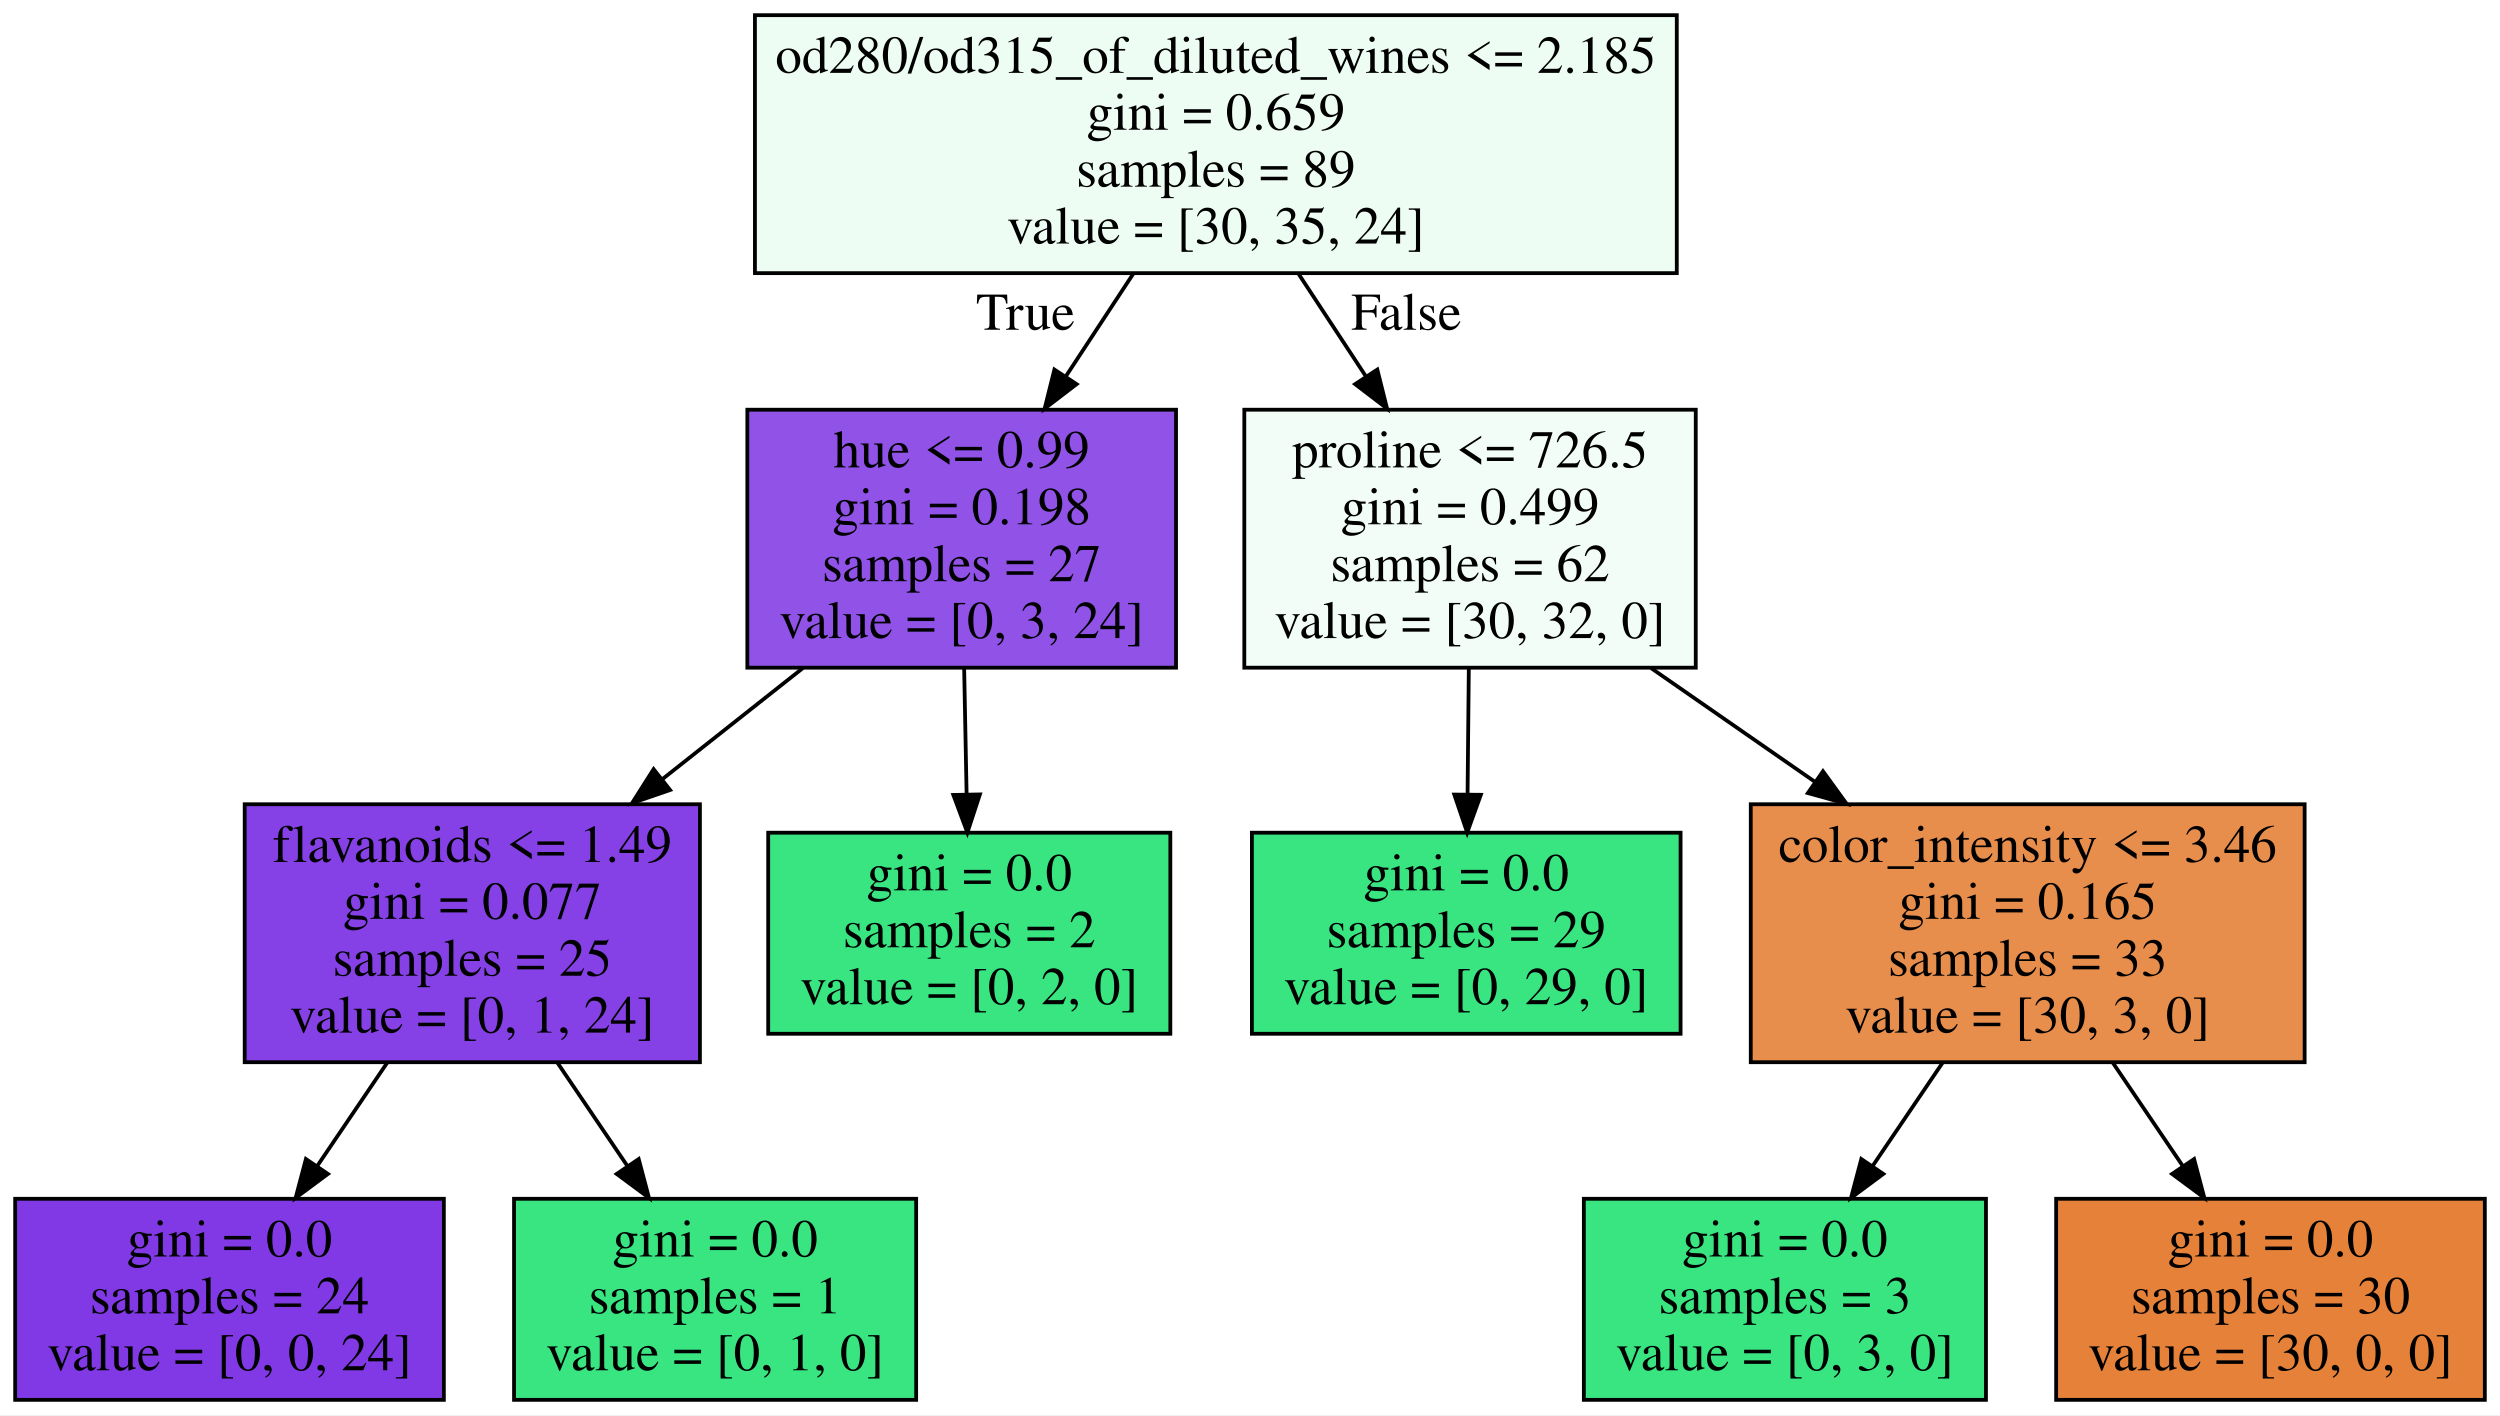
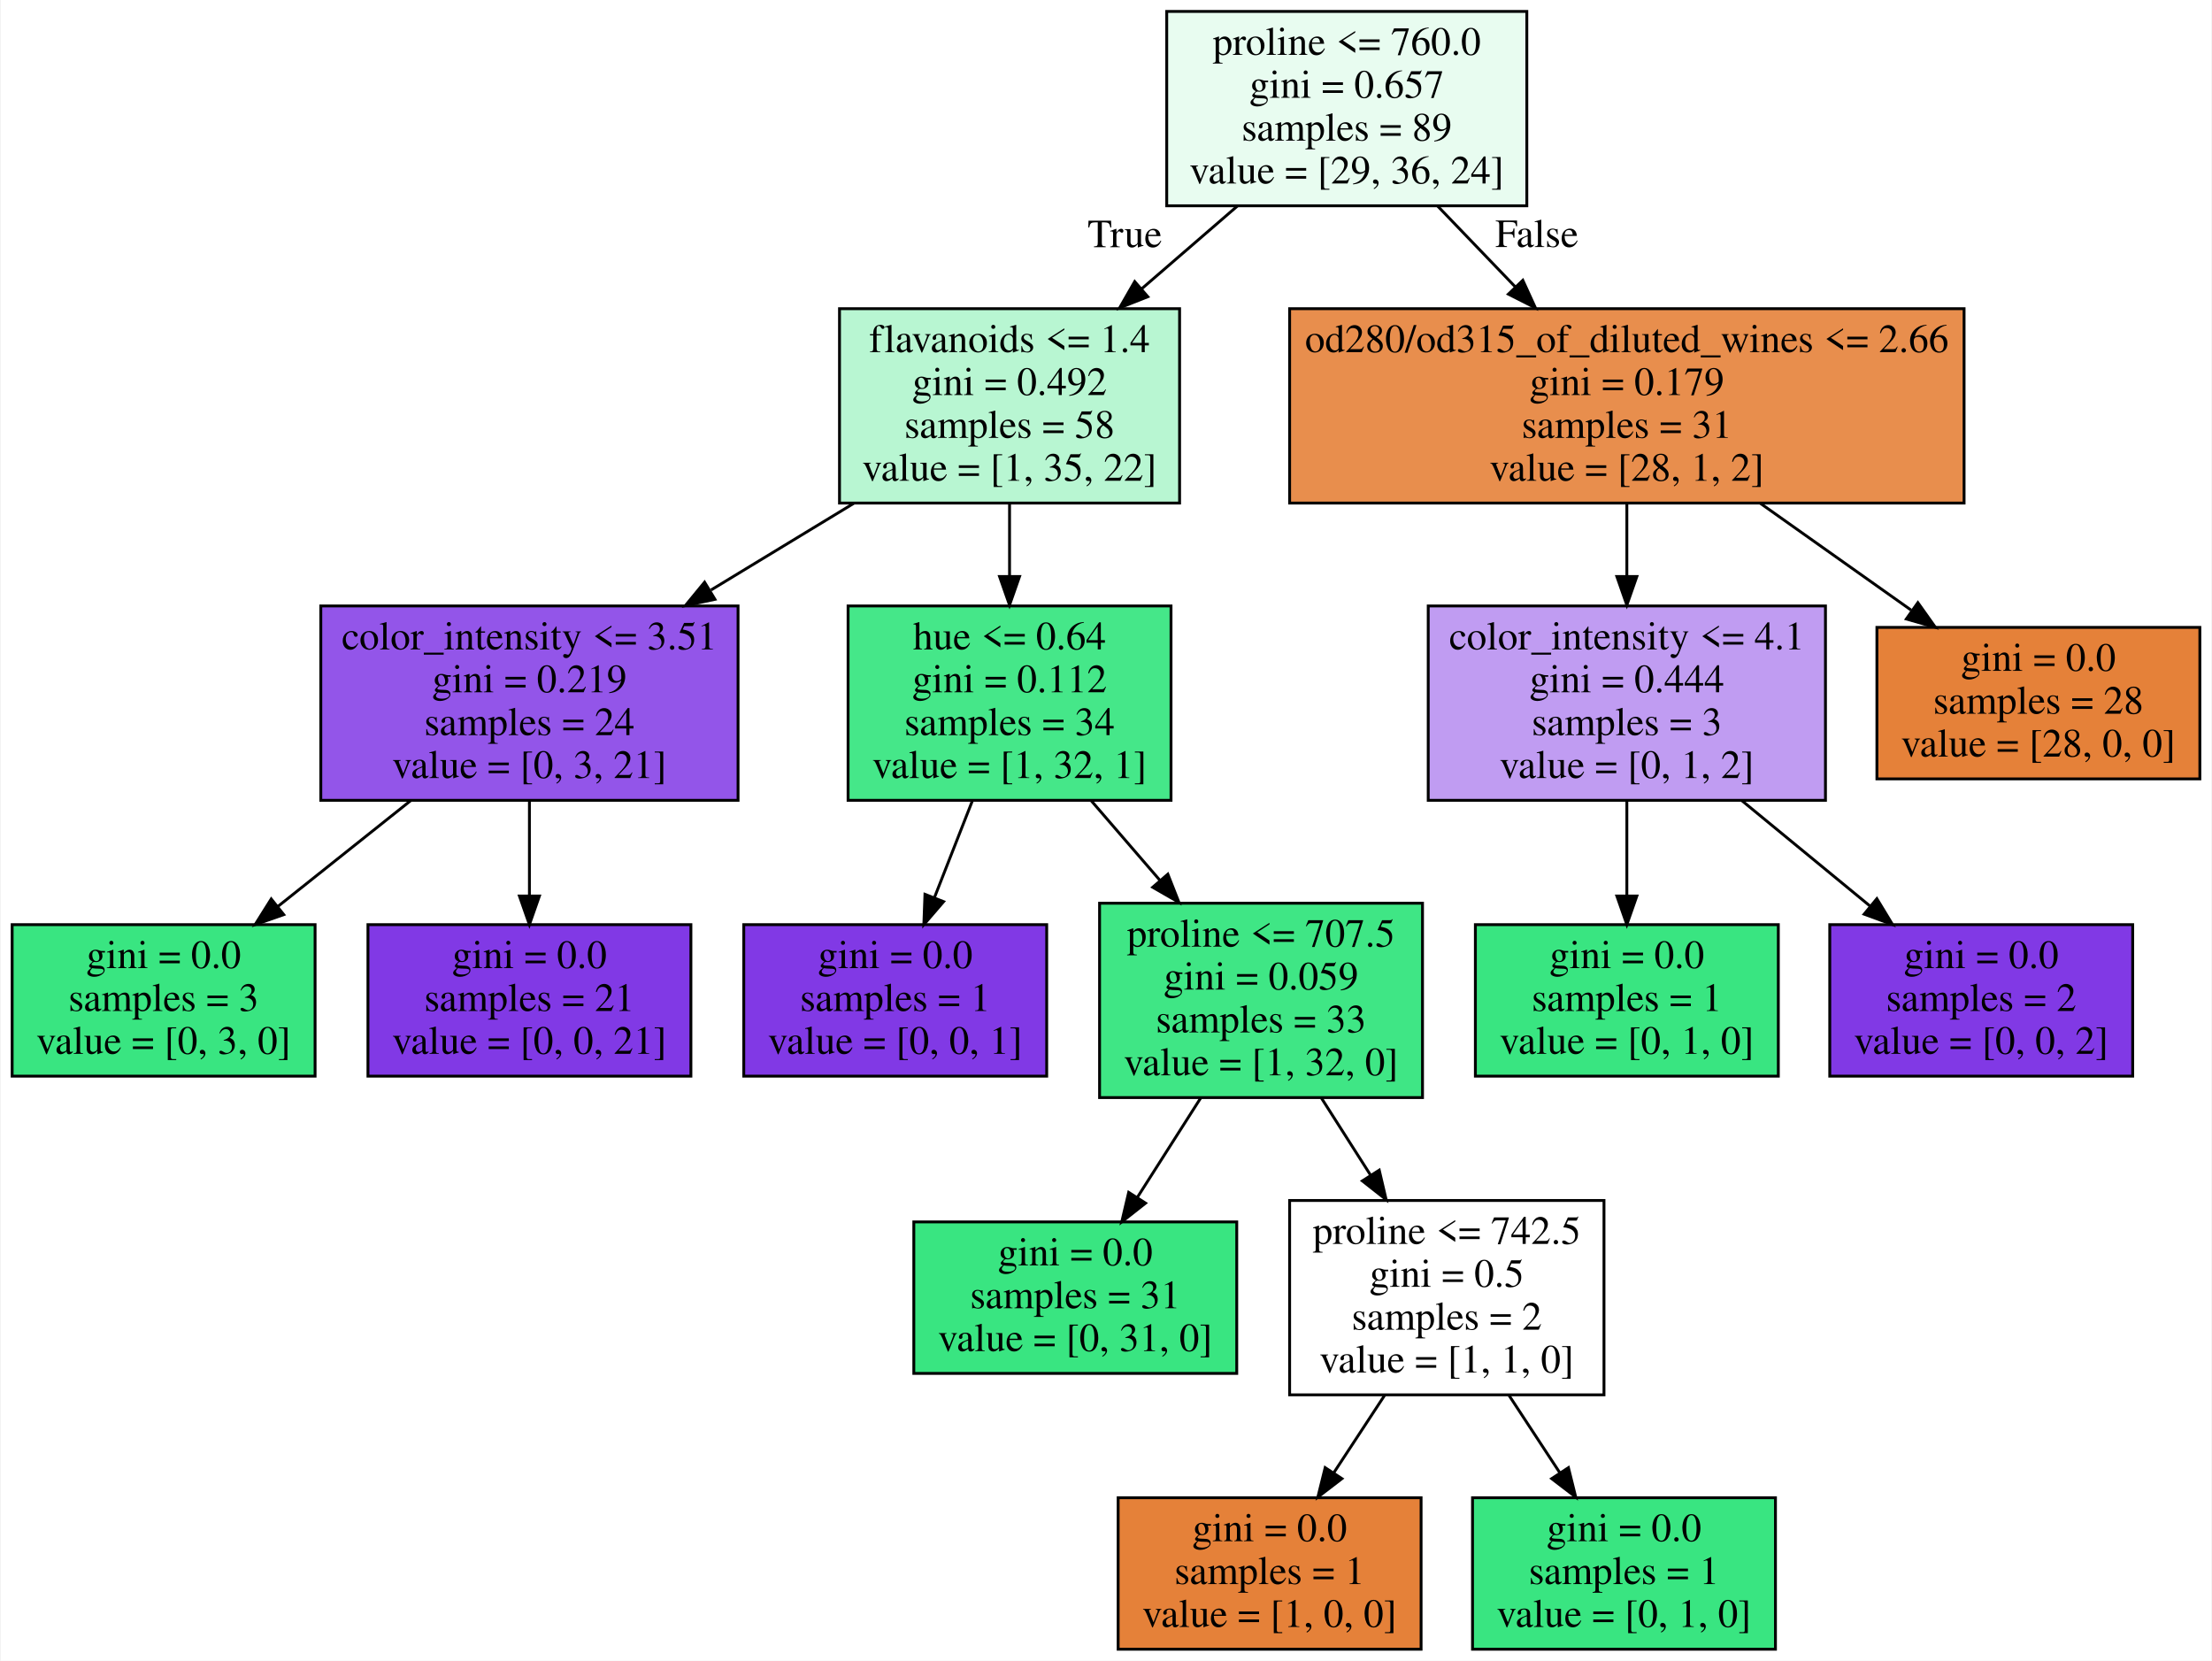
- <svg xmlns="http://www.w3.org/2000/svg" width="659pt" height="373pt" viewBox="0.00 0.00 659.00 373.00">
-   <g id="graph0" class="graph" transform="scale(1 1) rotate(0) translate(4 369)">
-     <polygon fill="white" stroke="transparent" points="-4,4 -4,-369 655,-369 655,4 -4,4" />
+ <svg xmlns="http://www.w3.org/2000/svg" width="774pt" height="581pt" viewBox="0.00 0.00 773.50 581.00">
+   <g id="graph0" class="graph" transform="scale(1 1) rotate(0) translate(4 577)">
+     <polygon fill="white" stroke="transparent" points="-4,4 -4,-577 769.5,-577 769.5,4 -4,4" />
    <g id="node1" class="node">
-       <polygon fill="#eefdf4" stroke="black" points="438,-365 195,-365 195,-297 438,-297 438,-365" />
-       <text text-anchor="middle" x="316.5" y="-349.8" font-family="Times,serif" font-size="14.00">od280/od315_of_diluted_wines &lt;= 2.185</text>
-       <text text-anchor="middle" x="316.5" y="-334.8" font-family="Times,serif" font-size="14.00">gini = 0.659</text>
-       <text text-anchor="middle" x="316.5" y="-319.8" font-family="Times,serif" font-size="14.00">samples = 89</text>
-       <text text-anchor="middle" x="316.5" y="-304.8" font-family="Times,serif" font-size="14.00">value = [30, 35, 24]</text>
+       <polygon fill="#e8fcf0" stroke="black" points="530,-573 404,-573 404,-505 530,-505 530,-573" />
+       <text text-anchor="middle" x="467" y="-557.8" font-family="Times,serif" font-size="14.00">proline &lt;= 760.0</text>
+       <text text-anchor="middle" x="467" y="-542.8" font-family="Times,serif" font-size="14.00">gini = 0.657</text>
+       <text text-anchor="middle" x="467" y="-527.8" font-family="Times,serif" font-size="14.00">samples = 89</text>
+       <text text-anchor="middle" x="467" y="-512.8" font-family="Times,serif" font-size="14.00">value = [29, 36, 24]</text>
    </g>
    <g id="node2" class="node">
-       <polygon fill="#9152e8" stroke="black" points="306,-261 193,-261 193,-193 306,-193 306,-261" />
-       <text text-anchor="middle" x="249.5" y="-245.8" font-family="Times,serif" font-size="14.00">hue &lt;= 0.99</text>
-       <text text-anchor="middle" x="249.5" y="-230.8" font-family="Times,serif" font-size="14.00">gini = 0.198</text>
-       <text text-anchor="middle" x="249.5" y="-215.8" font-family="Times,serif" font-size="14.00">samples = 27</text>
-       <text text-anchor="middle" x="249.5" y="-200.8" font-family="Times,serif" font-size="14.00">value = [0, 3, 24]</text>
+       <polygon fill="#b8f6d2" stroke="black" points="408.5,-469 289.5,-469 289.5,-401 408.5,-401 408.5,-469" />
+       <text text-anchor="middle" x="349" y="-453.8" font-family="Times,serif" font-size="14.00">flavanoids &lt;= 1.4</text>
+       <text text-anchor="middle" x="349" y="-438.8" font-family="Times,serif" font-size="14.00">gini = 0.492</text>
+       <text text-anchor="middle" x="349" y="-423.8" font-family="Times,serif" font-size="14.00">samples = 58</text>
+       <text text-anchor="middle" x="349" y="-408.8" font-family="Times,serif" font-size="14.00">value = [1, 35, 22]</text>
    </g>
    <g id="edge1" class="edge">
-       <path fill="none" stroke="black" d="M294.75,-296.88C289.07,-288.24 282.88,-278.82 276.95,-269.79" />
-       <polygon fill="black" stroke="black" points="279.79,-267.74 271.37,-261.3 273.94,-271.58 279.79,-267.74" />
-       <text text-anchor="middle" x="266.3" y="-282.08" font-family="Times,serif" font-size="14.00">True</text>
+       <path fill="none" stroke="black" d="M428.69,-504.88C417.97,-495.62 406.21,-485.45 395.1,-475.85" />
+       <polygon fill="black" stroke="black" points="397.38,-473.19 387.52,-469.3 392.8,-478.49 397.38,-473.19" />
+       <text text-anchor="middle" x="389.34" y="-490.53" font-family="Times,serif" font-size="14.00">True</text>
+     </g>
+     <g id="node13" class="node">
+       <polygon fill="#e88e4d" stroke="black" points="683,-469 447,-469 447,-401 683,-401 683,-469" />
+       <text text-anchor="middle" x="565" y="-453.8" font-family="Times,serif" font-size="14.00">od280/od315_of_diluted_wines &lt;= 2.66</text>
+       <text text-anchor="middle" x="565" y="-438.8" font-family="Times,serif" font-size="14.00">gini = 0.179</text>
+       <text text-anchor="middle" x="565" y="-423.8" font-family="Times,serif" font-size="14.00">samples = 31</text>
+       <text text-anchor="middle" x="565" y="-408.8" font-family="Times,serif" font-size="14.00">value = [28, 1, 2]</text>
+     </g>
+     <g id="edge12" class="edge">
+       <path fill="none" stroke="black" d="M498.82,-504.88C507.46,-495.89 516.92,-486.04 525.92,-476.68" />
+       <polygon fill="black" stroke="black" points="528.6,-478.94 533.01,-469.3 523.55,-474.09 528.6,-478.94" />
+       <text text-anchor="middle" x="533.51" y="-490.59" font-family="Times,serif" font-size="14.00">False</text>
+     </g>
+     <g id="node3" class="node">
+       <polygon fill="#9355e9" stroke="black" points="254,-365 108,-365 108,-297 254,-297 254,-365" />
+       <text text-anchor="middle" x="181" y="-349.8" font-family="Times,serif" font-size="14.00">color_intensity &lt;= 3.51</text>
+       <text text-anchor="middle" x="181" y="-334.8" font-family="Times,serif" font-size="14.00">gini = 0.219</text>
+       <text text-anchor="middle" x="181" y="-319.8" font-family="Times,serif" font-size="14.00">samples = 24</text>
+       <text text-anchor="middle" x="181" y="-304.8" font-family="Times,serif" font-size="14.00">value = [0, 3, 21]</text>
+     </g>
+     <g id="edge2" class="edge">
+       <path fill="none" stroke="black" d="M294.46,-400.88C278.53,-391.21 260.99,-380.56 244.56,-370.59" />
+       <polygon fill="black" stroke="black" points="245.92,-367.32 235.56,-365.12 242.29,-373.31 245.92,-367.32" />
+     </g>
+     <g id="node6" class="node">
+       <polygon fill="#45e789" stroke="black" points="405.5,-365 292.5,-365 292.5,-297 405.5,-297 405.5,-365" />
+       <text text-anchor="middle" x="349" y="-349.8" font-family="Times,serif" font-size="14.00">hue &lt;= 0.64</text>
+       <text text-anchor="middle" x="349" y="-334.8" font-family="Times,serif" font-size="14.00">gini = 0.112</text>
+       <text text-anchor="middle" x="349" y="-319.8" font-family="Times,serif" font-size="14.00">samples = 34</text>
+       <text text-anchor="middle" x="349" y="-304.8" font-family="Times,serif" font-size="14.00">value = [1, 32, 1]</text>
+     </g>
+     <g id="edge5" class="edge">
+       <path fill="none" stroke="black" d="M349,-400.88C349,-392.78 349,-383.98 349,-375.47" />
+       <polygon fill="black" stroke="black" points="352.5,-375.3 349,-365.3 345.5,-375.3 352.5,-375.3" />
+     </g>
+     <g id="node4" class="node">
+       <polygon fill="#39e581" stroke="black" points="106,-253.5 0,-253.5 0,-200.5 106,-200.5 106,-253.5" />
+       <text text-anchor="middle" x="53" y="-238.3" font-family="Times,serif" font-size="14.00">gini = 0.0</text>
+       <text text-anchor="middle" x="53" y="-223.3" font-family="Times,serif" font-size="14.00">samples = 3</text>
+       <text text-anchor="middle" x="53" y="-208.3" font-family="Times,serif" font-size="14.00">value = [0, 3, 0]</text>
+     </g>
+     <g id="edge3" class="edge">
+       <path fill="none" stroke="black" d="M139.44,-296.88C124.54,-285.01 107.77,-271.65 93,-259.88" />
+       <polygon fill="black" stroke="black" points="95.03,-257.01 85.03,-253.52 90.66,-262.49 95.03,-257.01" />
+     </g>
+     <g id="node5" class="node">
+       <polygon fill="#8139e5" stroke="black" points="237.5,-253.5 124.5,-253.5 124.5,-200.5 237.5,-200.5 237.5,-253.5" />
+       <text text-anchor="middle" x="181" y="-238.3" font-family="Times,serif" font-size="14.00">gini = 0.0</text>
+       <text text-anchor="middle" x="181" y="-223.3" font-family="Times,serif" font-size="14.00">samples = 21</text>
+       <text text-anchor="middle" x="181" y="-208.3" font-family="Times,serif" font-size="14.00">value = [0, 0, 21]</text>
+     </g>
+     <g id="edge4" class="edge">
+       <path fill="none" stroke="black" d="M181,-296.88C181,-286.33 181,-274.6 181,-263.85" />
+       <polygon fill="black" stroke="black" points="184.5,-263.52 181,-253.52 177.5,-263.52 184.5,-263.52" />
    </g>
    <g id="node7" class="node">
-       <polygon fill="#f3fdf7" stroke="black" points="443,-261 324,-261 324,-193 443,-193 443,-261" />
-       <text text-anchor="middle" x="383.5" y="-245.8" font-family="Times,serif" font-size="14.00">proline &lt;= 726.5</text>
-       <text text-anchor="middle" x="383.5" y="-230.8" font-family="Times,serif" font-size="14.00">gini = 0.499</text>
-       <text text-anchor="middle" x="383.5" y="-215.8" font-family="Times,serif" font-size="14.00">samples = 62</text>
-       <text text-anchor="middle" x="383.5" y="-200.8" font-family="Times,serif" font-size="14.00">value = [30, 32, 0]</text>
+       <polygon fill="#8139e5" stroke="black" points="362,-253.5 256,-253.5 256,-200.5 362,-200.5 362,-253.5" />
+       <text text-anchor="middle" x="309" y="-238.3" font-family="Times,serif" font-size="14.00">gini = 0.0</text>
+       <text text-anchor="middle" x="309" y="-223.3" font-family="Times,serif" font-size="14.00">samples = 1</text>
+       <text text-anchor="middle" x="309" y="-208.3" font-family="Times,serif" font-size="14.00">value = [0, 0, 1]</text>
    </g>
    <g id="edge6" class="edge">
-       <path fill="none" stroke="black" d="M338.25,-296.88C343.93,-288.24 350.12,-278.82 356.05,-269.79" />
-       <polygon fill="black" stroke="black" points="359.06,-271.58 361.63,-261.3 353.21,-267.74 359.06,-271.58" />
-       <text text-anchor="middle" x="366.7" y="-282.08" font-family="Times,serif" font-size="14.00">False</text>
-     </g>
-     <g id="node3" class="node">
-       <polygon fill="#8641e6" stroke="black" points="180.5,-157 60.5,-157 60.5,-89 180.5,-89 180.5,-157" />
-       <text text-anchor="middle" x="120.5" y="-141.8" font-family="Times,serif" font-size="14.00">flavanoids &lt;= 1.49</text>
-       <text text-anchor="middle" x="120.5" y="-126.8" font-family="Times,serif" font-size="14.00">gini = 0.077</text>
-       <text text-anchor="middle" x="120.5" y="-111.8" font-family="Times,serif" font-size="14.00">samples = 25</text>
-       <text text-anchor="middle" x="120.5" y="-96.8" font-family="Times,serif" font-size="14.00">value = [0, 1, 24]</text>
-     </g>
-     <g id="edge2" class="edge">
-       <path fill="none" stroke="black" d="M207.62,-192.88C195.79,-183.53 182.8,-173.26 170.54,-163.57" />
-       <polygon fill="black" stroke="black" points="172.63,-160.76 162.61,-157.3 168.29,-166.25 172.63,-160.76" />
-     </g>
-     <g id="node6" class="node">
-       <polygon fill="#39e581" stroke="black" points="304.5,-149.5 198.5,-149.5 198.5,-96.5 304.5,-96.5 304.5,-149.5" />
-       <text text-anchor="middle" x="251.5" y="-134.3" font-family="Times,serif" font-size="14.00">gini = 0.0</text>
-       <text text-anchor="middle" x="251.5" y="-119.3" font-family="Times,serif" font-size="14.00">samples = 2</text>
-       <text text-anchor="middle" x="251.5" y="-104.3" font-family="Times,serif" font-size="14.00">value = [0, 2, 0]</text>
-     </g>
-     <g id="edge5" class="edge">
-       <path fill="none" stroke="black" d="M250.15,-192.88C250.36,-182.22 250.59,-170.35 250.8,-159.52" />
-       <polygon fill="black" stroke="black" points="254.3,-159.59 251,-149.52 247.3,-159.45 254.3,-159.59" />
-     </g>
-     <g id="node4" class="node">
-       <polygon fill="#8139e5" stroke="black" points="113,-53 0,-53 0,0 113,0 113,-53" />
-       <text text-anchor="middle" x="56.5" y="-37.8" font-family="Times,serif" font-size="14.00">gini = 0.0</text>
-       <text text-anchor="middle" x="56.5" y="-22.8" font-family="Times,serif" font-size="14.00">samples = 24</text>
-       <text text-anchor="middle" x="56.5" y="-7.8" font-family="Times,serif" font-size="14.00">value = [0, 0, 24]</text>
-     </g>
-     <g id="edge3" class="edge">
-       <path fill="none" stroke="black" d="M98.12,-88.95C92.11,-80.07 85.6,-70.46 79.55,-61.54" />
-       <polygon fill="black" stroke="black" points="82.44,-59.55 73.93,-53.24 76.64,-63.48 82.44,-59.55" />
-     </g>
-     <g id="node5" class="node">
-       <polygon fill="#39e581" stroke="black" points="237.5,-53 131.5,-53 131.5,0 237.5,0 237.5,-53" />
-       <text text-anchor="middle" x="184.5" y="-37.8" font-family="Times,serif" font-size="14.00">gini = 0.0</text>
-       <text text-anchor="middle" x="184.5" y="-22.8" font-family="Times,serif" font-size="14.00">samples = 1</text>
-       <text text-anchor="middle" x="184.5" y="-7.8" font-family="Times,serif" font-size="14.00">value = [0, 1, 0]</text>
-     </g>
-     <g id="edge4" class="edge">
-       <path fill="none" stroke="black" d="M142.88,-88.95C148.89,-80.07 155.4,-70.46 161.45,-61.54" />
-       <polygon fill="black" stroke="black" points="164.36,-63.48 167.07,-53.24 158.56,-59.55 164.36,-63.48" />
+       <path fill="none" stroke="black" d="M336.01,-296.88C331.74,-286 326.99,-273.86 322.67,-262.85" />
+       <polygon fill="black" stroke="black" points="325.92,-261.55 319.01,-253.52 319.4,-264.11 325.92,-261.55" />
    </g>
    <g id="node8" class="node">
-       <polygon fill="#39e581" stroke="black" points="439,-149.5 326,-149.5 326,-96.5 439,-96.5 439,-149.5" />
-       <text text-anchor="middle" x="382.5" y="-134.3" font-family="Times,serif" font-size="14.00">gini = 0.0</text>
-       <text text-anchor="middle" x="382.5" y="-119.3" font-family="Times,serif" font-size="14.00">samples = 29</text>
-       <text text-anchor="middle" x="382.5" y="-104.3" font-family="Times,serif" font-size="14.00">value = [0, 29, 0]</text>
+       <polygon fill="#3fe685" stroke="black" points="493.5,-261 380.5,-261 380.5,-193 493.5,-193 493.5,-261" />
+       <text text-anchor="middle" x="437" y="-245.8" font-family="Times,serif" font-size="14.00">proline &lt;= 707.5</text>
+       <text text-anchor="middle" x="437" y="-230.8" font-family="Times,serif" font-size="14.00">gini = 0.059</text>
+       <text text-anchor="middle" x="437" y="-215.8" font-family="Times,serif" font-size="14.00">samples = 33</text>
+       <text text-anchor="middle" x="437" y="-200.8" font-family="Times,serif" font-size="14.00">value = [1, 32, 0]</text>
    </g>
    <g id="edge7" class="edge">
-       <path fill="none" stroke="black" d="M383.18,-192.88C383.07,-182.33 382.96,-170.6 382.85,-159.85" />
-       <polygon fill="black" stroke="black" points="386.35,-159.49 382.75,-149.52 379.35,-159.55 386.35,-159.49" />
+       <path fill="none" stroke="black" d="M377.57,-296.88C385.26,-287.98 393.66,-278.24 401.66,-268.96" />
+       <polygon fill="black" stroke="black" points="404.39,-271.16 408.27,-261.3 399.09,-266.58 404.39,-271.16" />
    </g>
    <g id="node9" class="node">
-       <polygon fill="#e88e4d" stroke="black" points="603.5,-157 457.5,-157 457.5,-89 603.5,-89 603.5,-157" />
-       <text text-anchor="middle" x="530.5" y="-141.8" font-family="Times,serif" font-size="14.00">color_intensity &lt;= 3.46</text>
-       <text text-anchor="middle" x="530.5" y="-126.8" font-family="Times,serif" font-size="14.00">gini = 0.165</text>
-       <text text-anchor="middle" x="530.5" y="-111.8" font-family="Times,serif" font-size="14.00">samples = 33</text>
-       <text text-anchor="middle" x="530.5" y="-96.8" font-family="Times,serif" font-size="14.00">value = [30, 3, 0]</text>
+       <polygon fill="#39e581" stroke="black" points="428.5,-149.5 315.5,-149.5 315.5,-96.5 428.5,-96.5 428.5,-149.5" />
+       <text text-anchor="middle" x="372" y="-134.3" font-family="Times,serif" font-size="14.00">gini = 0.0</text>
+       <text text-anchor="middle" x="372" y="-119.3" font-family="Times,serif" font-size="14.00">samples = 31</text>
+       <text text-anchor="middle" x="372" y="-104.3" font-family="Times,serif" font-size="14.00">value = [0, 31, 0]</text>
    </g>
    <g id="edge8" class="edge">
-       <path fill="none" stroke="black" d="M431.23,-192.88C445.03,-183.3 460.23,-172.76 474.49,-162.86" />
-       <polygon fill="black" stroke="black" points="476.54,-165.7 482.76,-157.12 472.55,-159.95 476.54,-165.7" />
+       <path fill="none" stroke="black" d="M415.9,-192.88C408.82,-181.78 400.91,-169.37 393.78,-158.18" />
+       <polygon fill="black" stroke="black" points="396.59,-156.07 388.26,-149.52 390.69,-159.83 396.59,-156.07" />
    </g>
    <g id="node10" class="node">
-       <polygon fill="#39e581" stroke="black" points="519.5,-53 413.5,-53 413.5,0 519.5,0 519.5,-53" />
-       <text text-anchor="middle" x="466.5" y="-37.8" font-family="Times,serif" font-size="14.00">gini = 0.0</text>
-       <text text-anchor="middle" x="466.5" y="-22.8" font-family="Times,serif" font-size="14.00">samples = 3</text>
-       <text text-anchor="middle" x="466.5" y="-7.8" font-family="Times,serif" font-size="14.00">value = [0, 3, 0]</text>
+       <polygon fill="#ffffff" stroke="black" points="557,-157 447,-157 447,-89 557,-89 557,-157" />
+       <text text-anchor="middle" x="502" y="-141.8" font-family="Times,serif" font-size="14.00">proline &lt;= 742.5</text>
+       <text text-anchor="middle" x="502" y="-126.8" font-family="Times,serif" font-size="14.00">gini = 0.5</text>
+       <text text-anchor="middle" x="502" y="-111.8" font-family="Times,serif" font-size="14.00">samples = 2</text>
+       <text text-anchor="middle" x="502" y="-96.8" font-family="Times,serif" font-size="14.00">value = [1, 1, 0]</text>
    </g>
    <g id="edge9" class="edge">
-       <path fill="none" stroke="black" d="M508.12,-88.95C502.11,-80.07 495.6,-70.46 489.55,-61.54" />
-       <polygon fill="black" stroke="black" points="492.44,-59.55 483.93,-53.24 486.64,-63.48 492.44,-59.55" />
+       <path fill="none" stroke="black" d="M458.1,-192.88C463.61,-184.24 469.62,-174.82 475.37,-165.79" />
+       <polygon fill="black" stroke="black" points="478.36,-167.61 480.78,-157.3 472.45,-163.85 478.36,-167.61" />
    </g>
    <g id="node11" class="node">
-       <polygon fill="#e58139" stroke="black" points="651,-53 538,-53 538,0 651,0 651,-53" />
-       <text text-anchor="middle" x="594.5" y="-37.8" font-family="Times,serif" font-size="14.00">gini = 0.0</text>
-       <text text-anchor="middle" x="594.5" y="-22.8" font-family="Times,serif" font-size="14.00">samples = 30</text>
-       <text text-anchor="middle" x="594.5" y="-7.8" font-family="Times,serif" font-size="14.00">value = [30, 0, 0]</text>
+       <polygon fill="#e58139" stroke="black" points="493,-53 387,-53 387,0 493,0 493,-53" />
+       <text text-anchor="middle" x="440" y="-37.8" font-family="Times,serif" font-size="14.00">gini = 0.0</text>
+       <text text-anchor="middle" x="440" y="-22.8" font-family="Times,serif" font-size="14.00">samples = 1</text>
+       <text text-anchor="middle" x="440" y="-7.8" font-family="Times,serif" font-size="14.00">value = [1, 0, 0]</text>
    </g>
    <g id="edge10" class="edge">
-       <path fill="none" stroke="black" d="M552.88,-88.95C558.89,-80.07 565.4,-70.46 571.45,-61.54" />
-       <polygon fill="black" stroke="black" points="574.36,-63.48 577.07,-53.24 568.56,-59.55 574.36,-63.48" />
+       <path fill="none" stroke="black" d="M480.32,-88.95C474.55,-80.17 468.32,-70.66 462.51,-61.82" />
+       <polygon fill="black" stroke="black" points="465.3,-59.68 456.89,-53.24 459.44,-63.52 465.3,-59.68" />
+     </g>
+     <g id="node12" class="node">
+       <polygon fill="#39e581" stroke="black" points="617,-53 511,-53 511,0 617,0 617,-53" />
+       <text text-anchor="middle" x="564" y="-37.8" font-family="Times,serif" font-size="14.00">gini = 0.0</text>
+       <text text-anchor="middle" x="564" y="-22.8" font-family="Times,serif" font-size="14.00">samples = 1</text>
+       <text text-anchor="middle" x="564" y="-7.8" font-family="Times,serif" font-size="14.00">value = [0, 1, 0]</text>
+     </g>
+     <g id="edge11" class="edge">
+       <path fill="none" stroke="black" d="M523.68,-88.95C529.45,-80.17 535.68,-70.66 541.49,-61.82" />
+       <polygon fill="black" stroke="black" points="544.56,-63.52 547.11,-53.24 538.7,-59.68 544.56,-63.52" />
+     </g>
+     <g id="node14" class="node">
+       <polygon fill="#c09cf2" stroke="black" points="634.5,-365 495.5,-365 495.5,-297 634.5,-297 634.5,-365" />
+       <text text-anchor="middle" x="565" y="-349.8" font-family="Times,serif" font-size="14.00">color_intensity &lt;= 4.1</text>
+       <text text-anchor="middle" x="565" y="-334.8" font-family="Times,serif" font-size="14.00">gini = 0.444</text>
+       <text text-anchor="middle" x="565" y="-319.8" font-family="Times,serif" font-size="14.00">samples = 3</text>
+       <text text-anchor="middle" x="565" y="-304.8" font-family="Times,serif" font-size="14.00">value = [0, 1, 2]</text>
+     </g>
+     <g id="edge13" class="edge">
+       <path fill="none" stroke="black" d="M565,-400.88C565,-392.78 565,-383.98 565,-375.47" />
+       <polygon fill="black" stroke="black" points="568.5,-375.3 565,-365.3 561.5,-375.3 568.5,-375.3" />
+     </g>
+     <g id="node17" class="node">
+       <polygon fill="#e58139" stroke="black" points="765.5,-357.5 652.5,-357.5 652.5,-304.5 765.5,-304.5 765.5,-357.5" />
+       <text text-anchor="middle" x="709" y="-342.3" font-family="Times,serif" font-size="14.00">gini = 0.0</text>
+       <text text-anchor="middle" x="709" y="-327.3" font-family="Times,serif" font-size="14.00">samples = 28</text>
+       <text text-anchor="middle" x="709" y="-312.3" font-family="Times,serif" font-size="14.00">value = [28, 0, 0]</text>
+     </g>
+     <g id="edge16" class="edge">
+       <path fill="none" stroke="black" d="M611.75,-400.88C628.68,-388.9 647.73,-375.4 664.46,-363.55" />
+       <polygon fill="black" stroke="black" points="666.83,-366.16 672.97,-357.52 662.79,-360.44 666.83,-366.16" />
+     </g>
+     <g id="node15" class="node">
+       <polygon fill="#39e581" stroke="black" points="618,-253.5 512,-253.5 512,-200.5 618,-200.5 618,-253.5" />
+       <text text-anchor="middle" x="565" y="-238.3" font-family="Times,serif" font-size="14.00">gini = 0.0</text>
+       <text text-anchor="middle" x="565" y="-223.3" font-family="Times,serif" font-size="14.00">samples = 1</text>
+       <text text-anchor="middle" x="565" y="-208.3" font-family="Times,serif" font-size="14.00">value = [0, 1, 0]</text>
+     </g>
+     <g id="edge14" class="edge">
+       <path fill="none" stroke="black" d="M565,-296.88C565,-286.33 565,-274.6 565,-263.85" />
+       <polygon fill="black" stroke="black" points="568.5,-263.52 565,-253.52 561.5,-263.52 568.5,-263.52" />
+     </g>
+     <g id="node16" class="node">
+       <polygon fill="#8139e5" stroke="black" points="742,-253.5 636,-253.5 636,-200.5 742,-200.5 742,-253.5" />
+       <text text-anchor="middle" x="689" y="-238.3" font-family="Times,serif" font-size="14.00">gini = 0.0</text>
+       <text text-anchor="middle" x="689" y="-223.3" font-family="Times,serif" font-size="14.00">samples = 2</text>
+       <text text-anchor="middle" x="689" y="-208.3" font-family="Times,serif" font-size="14.00">value = [0, 0, 2]</text>
+     </g>
+     <g id="edge15" class="edge">
+       <path fill="none" stroke="black" d="M605.26,-296.88C619.7,-285.01 635.94,-271.65 650.25,-259.88" />
+       <polygon fill="black" stroke="black" points="652.48,-262.58 657.98,-253.52 648.03,-257.17 652.48,-262.58" />
    </g>
  </g>
</svg>
